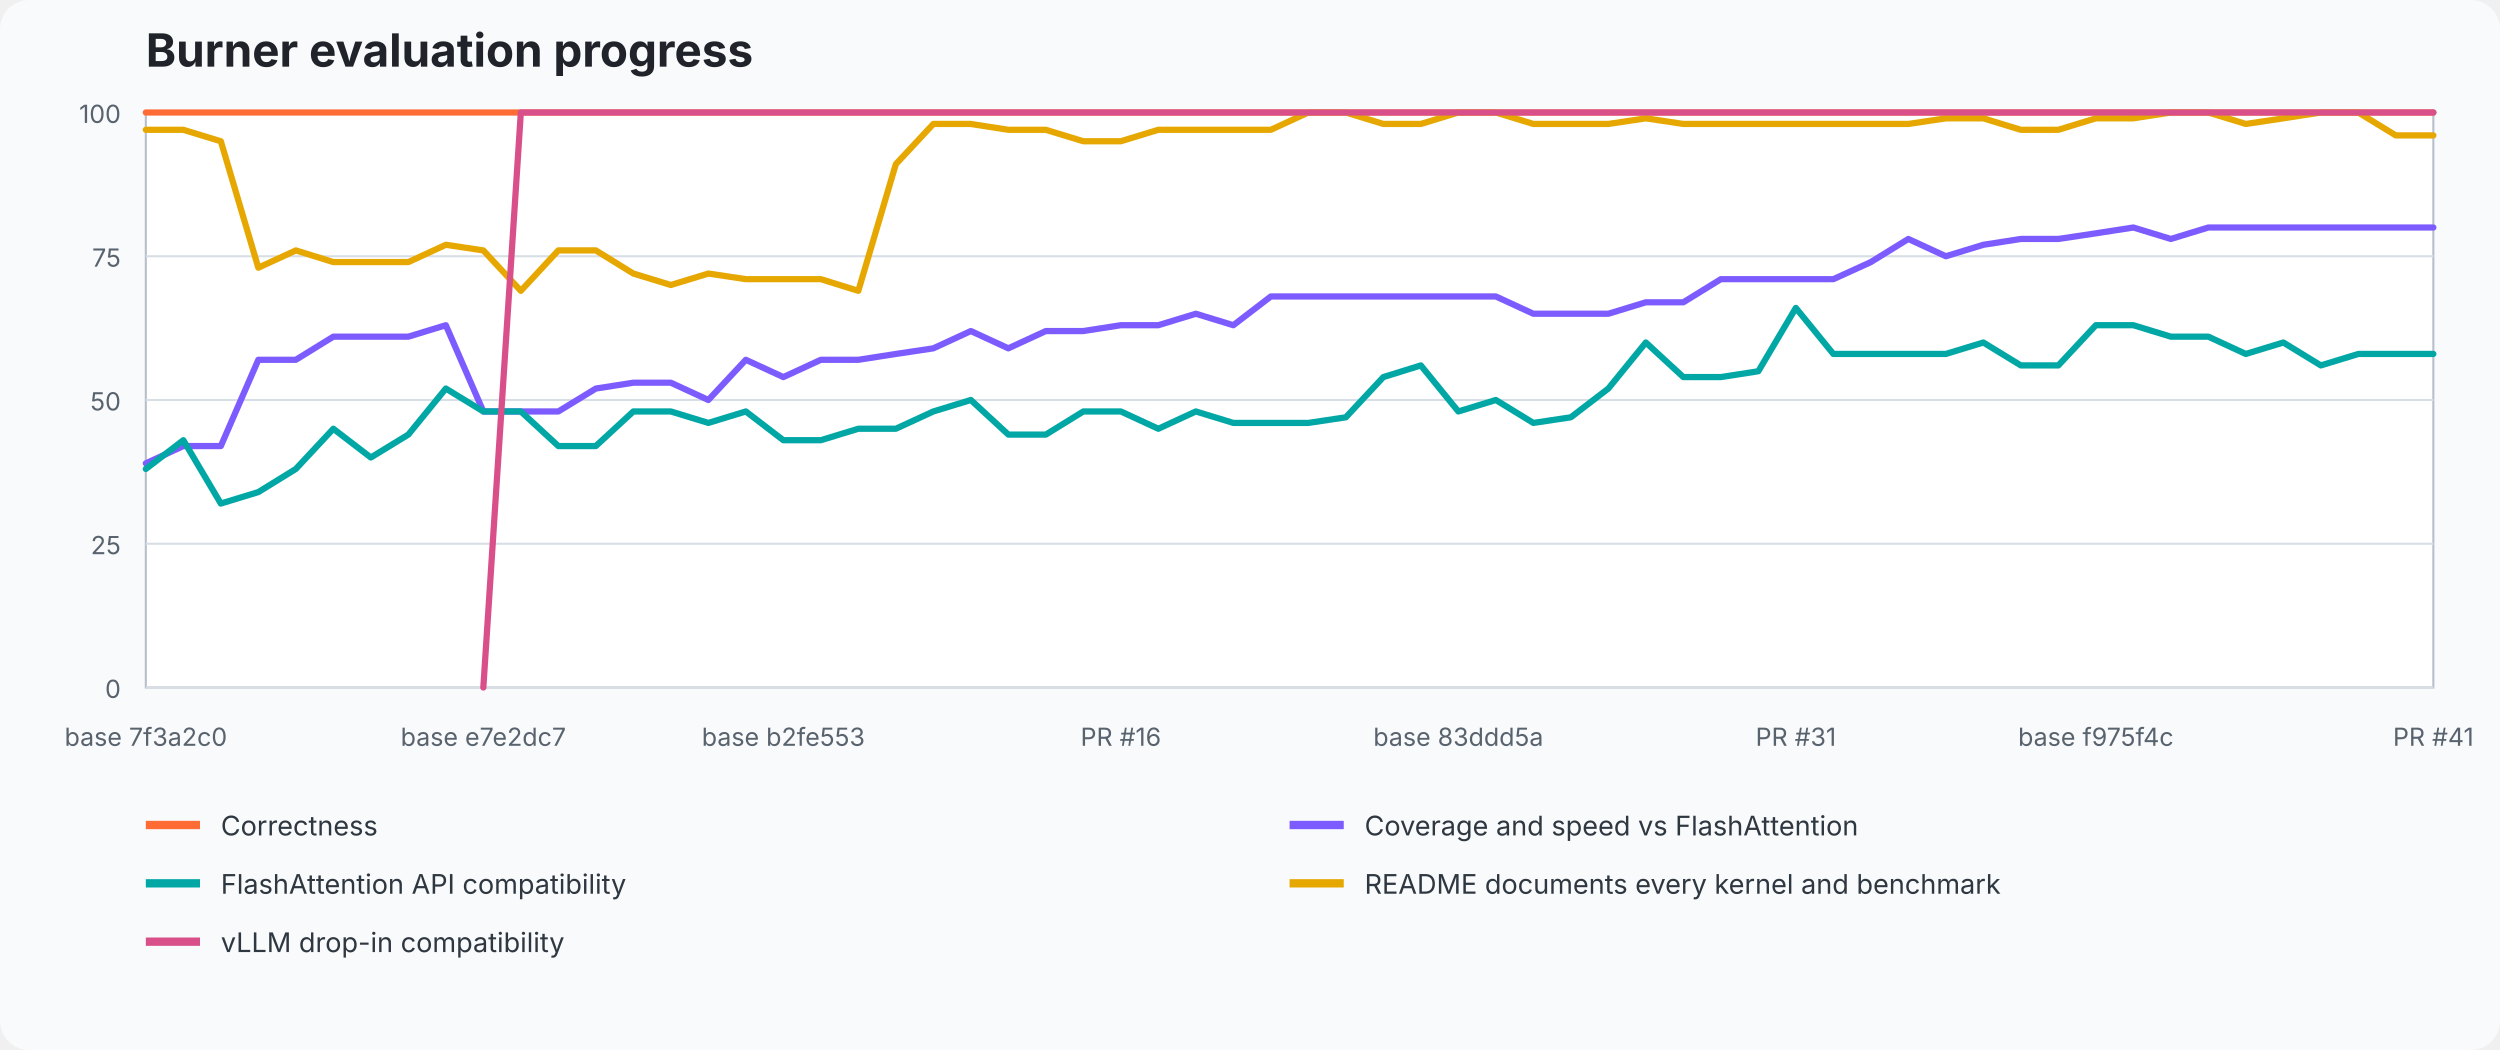
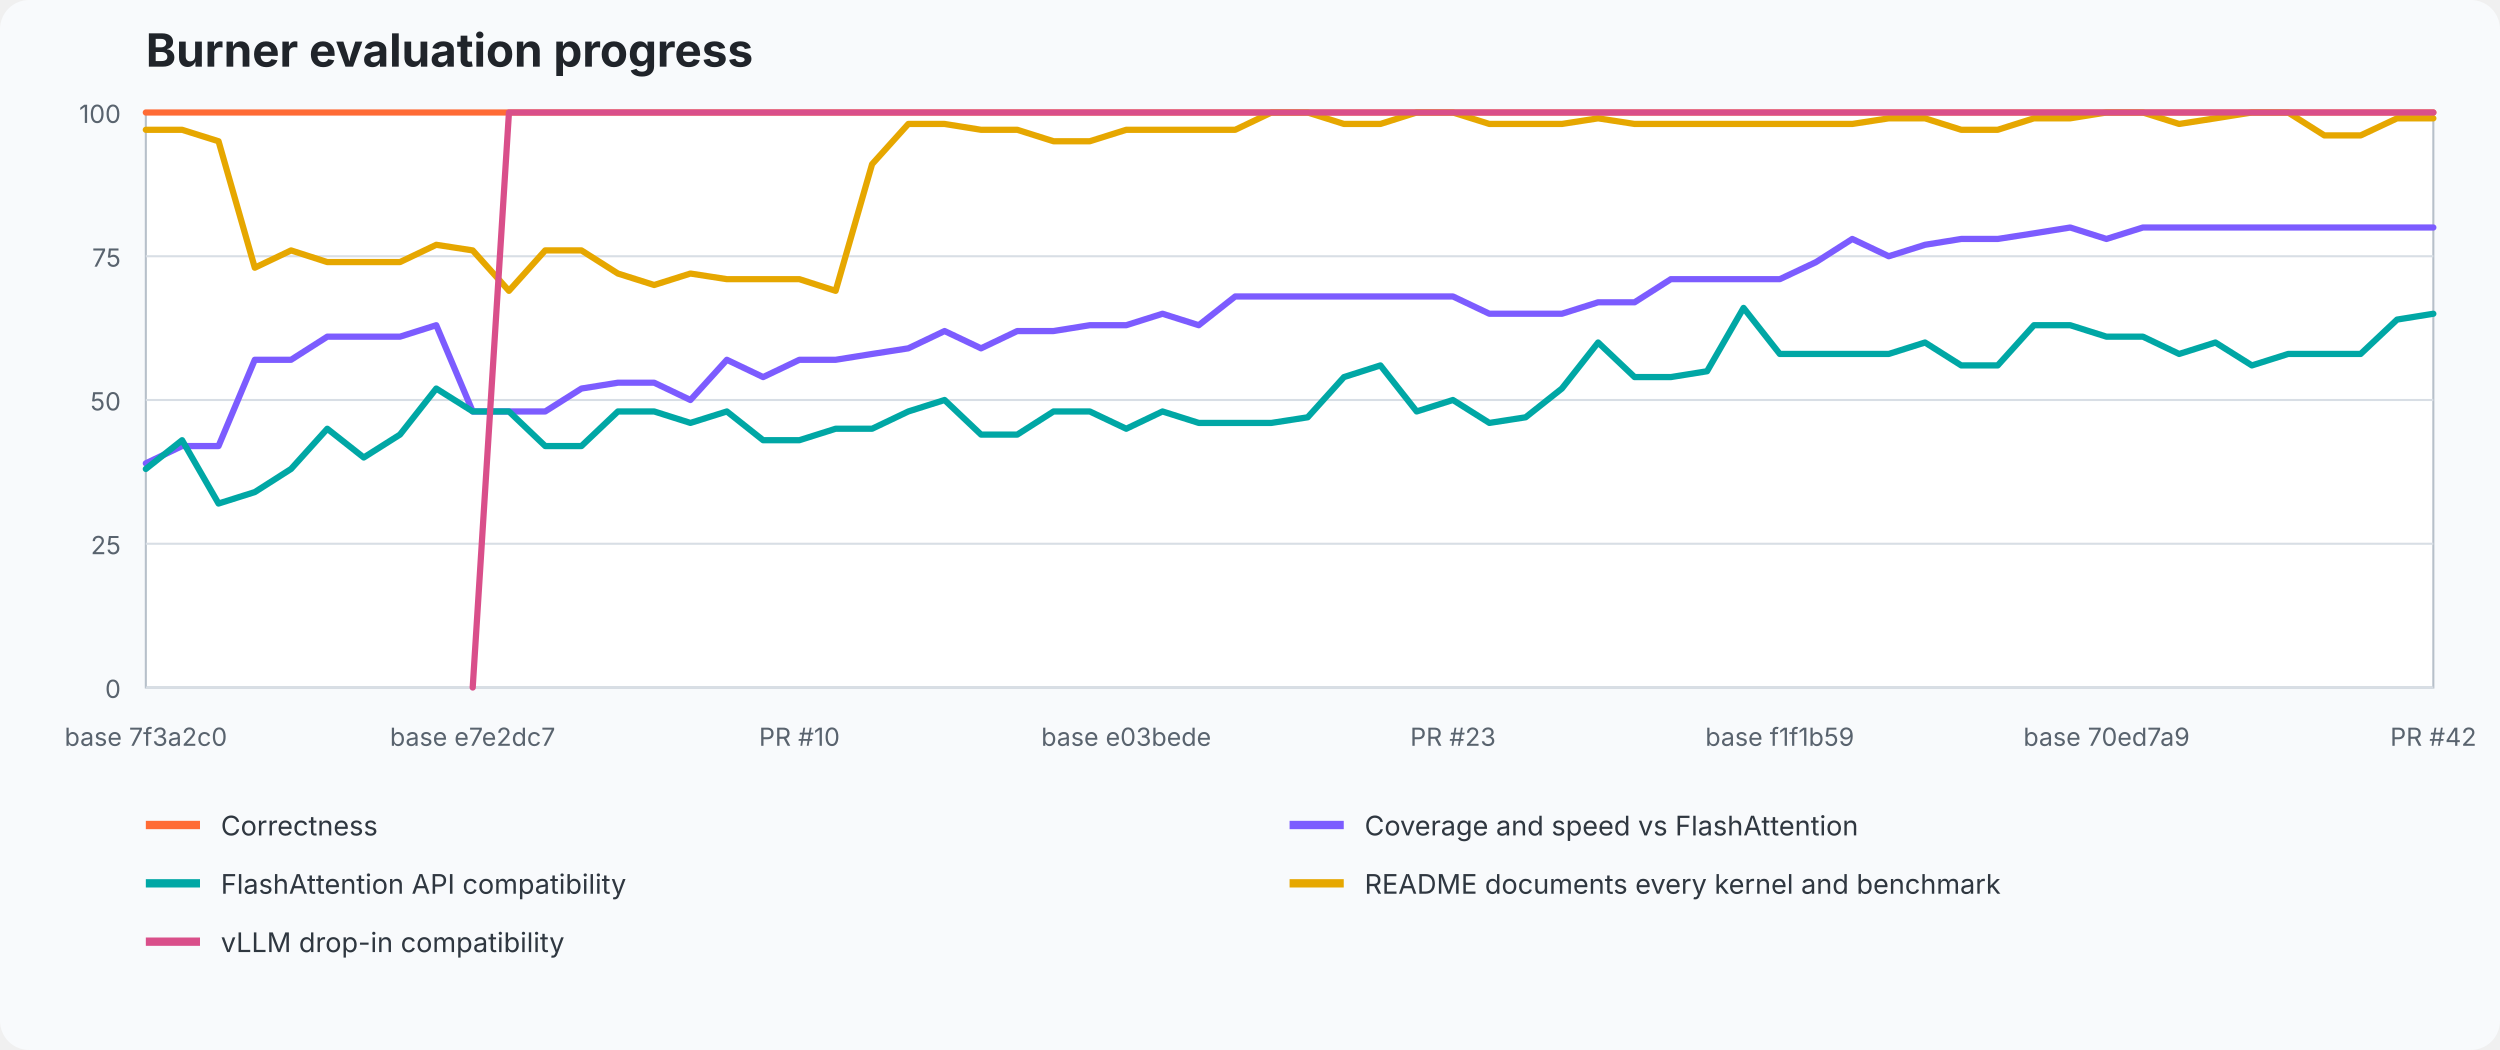
<svg xmlns="http://www.w3.org/2000/svg" width="1200" height="504" viewBox="0 0 1200 504" role="img" aria-labelledby="title desc">
  <style>text{font-family:ui-sans-serif,system-ui,-apple-system,BlinkMacSystemFont,"Segoe UI",sans-serif}.title{font-size:22px;font-weight:700;fill:#20242a}.axis{font-size:12px;fill:#59636e}.legend{font-size:13px;fill:#2f3740}.grid{stroke:#d8dee5;stroke-width:1}.plot{fill:#fff;stroke:#b7c0ca}</style>
  <rect width="100%" height="100%" fill="#f8fafc" rx="14" />
  <text x="70" y="32" class="title">Burner evaluation progress</text>
  <rect x="70" y="54" width="1098" height="276" class="plot" />
  <line x1="70" y1="330" x2="1168" y2="330" class="grid" />
  <text x="58" y="335" text-anchor="end" class="axis">0</text>
  <line x1="70" y1="261" x2="1168" y2="261" class="grid" />
  <text x="58" y="266" text-anchor="end" class="axis">25</text>
  <line x1="70" y1="192" x2="1168" y2="192" class="grid" />
  <text x="58" y="197" text-anchor="end" class="axis">50</text>
  <line x1="70" y1="123" x2="1168" y2="123" class="grid" />
  <text x="58" y="128" text-anchor="end" class="axis">75</text>
  <line x1="70" y1="54" x2="1168" y2="54" class="grid" />
  <text x="58" y="59" text-anchor="end" class="axis">100</text>
-   <polyline points="70.0,54.0 88.0,54.0 106.0,54.0 124.0,54.0 142.0,54.0 160.0,54.0 178.0,54.0 196.0,54.0 214.0,54.0 232.0,54.0 250.0,54.0 268.0,54.0 286.0,54.0 304.0,54.0 322.0,54.0 340.0,54.0 358.0,54.0 376.0,54.0 394.0,54.0 412.0,54.0 430.0,54.0 448.0,54.0 466.0,54.0 484.0,54.0 502.0,54.0 520.0,54.0 538.0,54.0 556.0,54.0 574.0,54.0 592.0,54.0 610.0,54.0 628.0,54.0 646.0,54.0 664.0,54.0 682.0,54.0 700.0,54.0 718.0,54.0 736.0,54.0 754.0,54.0 772.0,54.0 790.0,54.0 808.0,54.0 826.0,54.0 844.0,54.0 862.0,54.0 880.0,54.0 898.0,54.0 916.0,54.0 934.0,54.0 952.0,54.0 970.0,54.0 988.0,54.0 1006.0,54.0 1024.0,54.0 1042.0,54.0 1060.0,54.0 1078.0,54.0 1096.0,54.0 1114.0,54.0 1132.0,54.0 1150.0,54.0 1168.0,54.0" fill="none" stroke="#ff6b35" stroke-width="3" stroke-linejoin="round" stroke-linecap="round" />
-   <polyline points="70.0,222.4 88.0,214.1 106.0,214.1 124.0,172.7 142.0,172.7 160.0,161.6 178.0,161.6 196.0,161.6 214.0,156.1 232.0,197.5 250.0,197.5 268.0,197.5 286.0,186.5 304.0,183.7 322.0,183.7 340.0,192.0 358.0,172.7 376.0,181.0 394.0,172.7 412.0,172.7 430.0,169.9 448.0,167.2 466.0,158.9 484.0,167.2 502.0,158.9 520.0,158.9 538.0,156.1 556.0,156.1 574.0,150.6 592.0,156.1 610.0,142.3 628.0,142.3 646.0,142.3 664.0,142.3 682.0,142.3 700.0,142.3 718.0,142.3 736.0,150.6 754.0,150.6 772.0,150.6 790.0,145.1 808.0,145.1 826.0,134.0 844.0,134.0 862.0,134.0 880.0,134.0 898.0,125.8 916.0,114.7 934.0,123.0 952.0,117.5 970.0,114.7 988.0,114.7 1006.0,112.0 1024.0,109.2 1042.0,114.7 1060.0,109.2 1078.0,109.2 1096.0,109.2 1114.0,109.2 1132.0,109.2 1150.0,109.2 1168.0,109.2" fill="none" stroke="#7c5cff" stroke-width="3" stroke-linejoin="round" stroke-linecap="round" />
-   <polyline points="70.0,225.1 88.0,211.3 106.0,241.7 124.0,236.2 142.0,225.1 160.0,205.8 178.0,219.6 196.0,208.6 214.0,186.5 232.0,197.5 250.0,197.5 268.0,214.1 286.0,214.1 304.0,197.5 322.0,197.5 340.0,203.0 358.0,197.5 376.0,211.3 394.0,211.3 412.0,205.8 430.0,205.8 448.0,197.5 466.0,192.0 484.0,208.6 502.0,208.6 520.0,197.5 538.0,197.5 556.0,205.8 574.0,197.5 592.0,203.0 610.0,203.0 628.0,203.0 646.0,200.3 664.0,181.0 682.0,175.4 700.0,197.5 718.0,192.0 736.0,203.0 754.0,200.3 772.0,186.5 790.0,164.4 808.0,181.0 826.0,181.0 844.0,178.2 862.0,147.8 880.0,169.9 898.0,169.9 916.0,169.9 934.0,169.9 952.0,164.4 970.0,175.4 988.0,175.4 1006.0,156.1 1024.0,156.1 1042.0,161.6 1060.0,161.6 1078.0,169.9 1096.0,164.4 1114.0,175.4 1132.0,169.9 1150.0,169.9 1168.0,169.9" fill="none" stroke="#00a7a5" stroke-width="3" stroke-linejoin="round" stroke-linecap="round" />
-   <polyline points="70.0,62.3 88.0,62.3 106.0,67.8 124.0,128.5 142.0,120.2 160.0,125.8 178.0,125.8 196.0,125.8 214.0,117.5 232.0,120.2 250.0,139.6 268.0,120.2 286.0,120.2 304.0,131.3 322.0,136.8 340.0,131.3 358.0,134.0 376.0,134.0 394.0,134.0 412.0,139.6 430.0,78.8 448.0,59.5 466.0,59.5 484.0,62.3 502.0,62.3 520.0,67.8 538.0,67.8 556.0,62.3 574.0,62.3 592.0,62.3 610.0,62.3 628.0,54.0 646.0,54.0 664.0,59.5 682.0,59.5 700.0,54.0 718.0,54.0 736.0,59.5 754.0,59.5 772.0,59.5 790.0,56.8 808.0,59.5 826.0,59.5 844.0,59.5 862.0,59.5 880.0,59.5 898.0,59.5 916.0,59.5 934.0,56.8 952.0,56.8 970.0,62.3 988.0,62.3 1006.0,56.8 1024.0,56.8 1042.0,54.0 1060.0,54.0 1078.0,59.5 1096.0,56.8 1114.0,54.0 1132.0,54.0 1150.0,65.0 1168.0,65.0" fill="none" stroke="#e6a700" stroke-width="3" stroke-linejoin="round" stroke-linecap="round" />
-   <polyline points="232.0,330.0 250.0,54.0 268.0,54.0 286.0,54.0 304.0,54.0 322.0,54.0 340.0,54.0 358.0,54.0 376.0,54.0 394.0,54.0 412.0,54.0 430.0,54.0 448.0,54.0 466.0,54.0 484.0,54.0 502.0,54.0 520.0,54.0 538.0,54.0 556.0,54.0 574.0,54.0 592.0,54.0 610.0,54.0 628.0,54.0 646.0,54.0 664.0,54.0 682.0,54.0 700.0,54.0 718.0,54.0 736.0,54.0 754.0,54.0 772.0,54.0 790.0,54.0 808.0,54.0 826.0,54.0 844.0,54.0 862.0,54.0 880.0,54.0 898.0,54.0 916.0,54.0 934.0,54.0 952.0,54.0 970.0,54.0 988.0,54.0 1006.0,54.0 1024.0,54.0 1042.0,54.0 1060.0,54.0 1078.0,54.0 1096.0,54.0 1114.0,54.0 1132.0,54.0 1150.0,54.0 1168.0,54.0" fill="none" stroke="#d94f8a" stroke-width="3" stroke-linejoin="round" stroke-linecap="round" />
+   <polyline points="70.0,54.0 87.4,54.0 104.9,54.0 122.3,54.0 139.7,54.0 157.1,54.0 174.6,54.0 192.0,54.0 209.4,54.0 226.9,54.0 244.3,54.0 261.7,54.0 279.1,54.0 296.6,54.0 314.0,54.0 331.4,54.0 348.9,54.0 366.3,54.0 383.7,54.0 401.1,54.0 418.6,54.0 436.0,54.0 453.4,54.0 470.9,54.0 488.3,54.0 505.7,54.0 523.1,54.0 540.6,54.0 558.0,54.0 575.4,54.0 592.9,54.0 610.3,54.0 627.7,54.0 645.1,54.0 662.6,54.0 680.0,54.0 697.4,54.0 714.9,54.0 732.3,54.0 749.7,54.0 767.1,54.0 784.6,54.0 802.0,54.0 819.4,54.0 836.9,54.0 854.3,54.0 871.7,54.0 889.1,54.0 906.6,54.0 924.0,54.0 941.4,54.0 958.9,54.0 976.3,54.0 993.7,54.0 1011.1,54.0 1028.6,54.0 1046.0,54.0 1063.4,54.0 1080.9,54.0 1098.3,54.0 1115.7,54.0 1133.1,54.0 1150.6,54.0 1168.0,54.0" fill="none" stroke="#ff6b35" stroke-width="3" stroke-linejoin="round" stroke-linecap="round" />
+   <polyline points="70.0,222.4 87.4,214.1 104.9,214.1 122.3,172.7 139.7,172.7 157.1,161.6 174.6,161.6 192.0,161.6 209.4,156.1 226.9,197.5 244.3,197.5 261.7,197.5 279.1,186.5 296.6,183.7 314.0,183.7 331.4,192.0 348.9,172.7 366.3,181.0 383.7,172.7 401.1,172.7 418.6,169.9 436.0,167.2 453.4,158.9 470.9,167.2 488.3,158.9 505.7,158.9 523.1,156.1 540.6,156.1 558.0,150.6 575.4,156.1 592.9,142.3 610.3,142.3 627.7,142.3 645.1,142.3 662.6,142.3 680.0,142.3 697.4,142.3 714.9,150.6 732.3,150.6 749.7,150.6 767.1,145.1 784.6,145.1 802.0,134.0 819.4,134.0 836.9,134.0 854.3,134.0 871.7,125.8 889.1,114.7 906.6,123.0 924.0,117.5 941.4,114.7 958.9,114.7 976.3,112.0 993.7,109.2 1011.1,114.7 1028.6,109.2 1046.0,109.2 1063.4,109.2 1080.9,109.2 1098.3,109.2 1115.7,109.2 1133.1,109.2 1150.6,109.2 1168.0,109.2" fill="none" stroke="#7c5cff" stroke-width="3" stroke-linejoin="round" stroke-linecap="round" />
+   <polyline points="70.0,225.1 87.4,211.3 104.9,241.7 122.3,236.2 139.7,225.1 157.1,205.8 174.6,219.6 192.0,208.6 209.4,186.5 226.9,197.5 244.3,197.5 261.7,214.1 279.1,214.1 296.6,197.5 314.0,197.5 331.4,203.0 348.9,197.5 366.3,211.3 383.7,211.3 401.1,205.8 418.6,205.8 436.0,197.5 453.4,192.0 470.9,208.6 488.3,208.6 505.7,197.5 523.1,197.5 540.6,205.8 558.0,197.5 575.4,203.0 592.9,203.0 610.3,203.0 627.7,200.3 645.1,181.0 662.6,175.4 680.0,197.5 697.4,192.0 714.9,203.0 732.3,200.3 749.7,186.5 767.1,164.4 784.6,181.0 802.0,181.0 819.4,178.2 836.9,147.8 854.3,169.9 871.7,169.9 889.1,169.9 906.6,169.9 924.0,164.4 941.4,175.4 958.9,175.4 976.3,156.1 993.7,156.1 1011.1,161.6 1028.6,161.6 1046.0,169.9 1063.4,164.4 1080.9,175.4 1098.3,169.9 1115.7,169.9 1133.1,169.9 1150.6,153.4 1168.0,150.6" fill="none" stroke="#00a7a5" stroke-width="3" stroke-linejoin="round" stroke-linecap="round" />
+   <polyline points="70.0,62.3 87.4,62.3 104.9,67.8 122.3,128.5 139.7,120.2 157.1,125.8 174.6,125.8 192.0,125.8 209.4,117.5 226.9,120.2 244.3,139.6 261.7,120.2 279.1,120.2 296.6,131.3 314.0,136.8 331.4,131.3 348.9,134.0 366.3,134.0 383.7,134.0 401.1,139.6 418.6,78.8 436.0,59.5 453.4,59.5 470.9,62.3 488.3,62.3 505.7,67.8 523.1,67.8 540.6,62.3 558.0,62.3 575.4,62.3 592.9,62.3 610.3,54.0 627.7,54.0 645.1,59.5 662.6,59.5 680.0,54.0 697.4,54.0 714.9,59.5 732.3,59.5 749.7,59.5 767.1,56.8 784.6,59.5 802.0,59.5 819.4,59.5 836.9,59.5 854.3,59.5 871.7,59.5 889.1,59.5 906.6,56.8 924.0,56.8 941.4,62.3 958.9,62.3 976.3,56.8 993.7,56.8 1011.1,54.0 1028.6,54.0 1046.0,59.5 1063.4,56.8 1080.9,54.0 1098.3,54.0 1115.7,65.0 1133.1,65.0 1150.6,56.8 1168.0,56.8" fill="none" stroke="#e6a700" stroke-width="3" stroke-linejoin="round" stroke-linecap="round" />
+   <polyline points="226.9,330.0 244.3,54.0 261.7,54.0 279.1,54.0 296.6,54.0 314.0,54.0 331.4,54.0 348.9,54.0 366.3,54.0 383.7,54.0 401.1,54.0 418.6,54.0 436.0,54.0 453.4,54.0 470.9,54.0 488.3,54.0 505.7,54.0 523.1,54.0 540.6,54.0 558.0,54.0 575.4,54.0 592.9,54.0 610.3,54.0 627.7,54.0 645.1,54.0 662.6,54.0 680.0,54.0 697.4,54.0 714.9,54.0 732.3,54.0 749.7,54.0 767.1,54.0 784.6,54.0 802.0,54.0 819.4,54.0 836.9,54.0 854.3,54.0 871.7,54.0 889.1,54.0 906.6,54.0 924.0,54.0 941.4,54.0 958.9,54.0 976.3,54.0 993.7,54.0 1011.1,54.0 1028.6,54.0 1046.0,54.0 1063.4,54.0 1080.9,54.0 1098.3,54.0 1115.7,54.0 1133.1,54.0 1150.6,54.0 1168.0,54.0" fill="none" stroke="#d94f8a" stroke-width="3" stroke-linejoin="round" stroke-linecap="round" />
  <text x="70" y="358" text-anchor="middle" class="axis">base 7f3a2c0</text>
-   <text x="232" y="358" text-anchor="middle" class="axis">base e7e2dc7</text>
-   <text x="376" y="358" text-anchor="middle" class="axis">base b2fe553</text>
-   <text x="538" y="358" text-anchor="middle" class="axis">PR #16</text>
-   <text x="700" y="358" text-anchor="middle" class="axis">base 83ddd5a</text>
-   <text x="862" y="358" text-anchor="middle" class="axis">PR #31</text>
-   <text x="1006" y="358" text-anchor="middle" class="axis">base f975f4c</text>
-   <text x="1168" y="358" text-anchor="middle" class="axis">PR #41</text>
+   <text x="226.857" y="358" text-anchor="middle" class="axis">base e7e2dc7</text>
+   <text x="383.714" y="358" text-anchor="middle" class="axis">PR #10</text>
+   <text x="540.571" y="358" text-anchor="middle" class="axis">base e03bede</text>
+   <text x="697.429" y="358" text-anchor="middle" class="axis">PR #23</text>
+   <text x="854.286" y="358" text-anchor="middle" class="axis">base f1f1b59</text>
+   <text x="1011.143" y="358" text-anchor="middle" class="axis">base 70ed7a9</text>
+   <text x="1168" y="358" text-anchor="middle" class="axis">PR #42</text>
  <line x1="70" y1="396" x2="96" y2="396" stroke="#ff6b35" stroke-width="4" />
  <text x="106" y="401" class="legend">Correctness</text>
  <line x1="619" y1="396" x2="645" y2="396" stroke="#7c5cff" stroke-width="4" />
  <text x="655" y="401" class="legend">Coverage and speed vs FlashAttention</text>
  <line x1="70" y1="424" x2="96" y2="424" stroke="#00a7a5" stroke-width="4" />
  <text x="106" y="429" class="legend">FlashAttention API compatibility</text>
  <line x1="619" y1="424" x2="645" y2="424" stroke="#e6a700" stroke-width="4" />
  <text x="655" y="429" class="legend">README documents every kernel and benchmark</text>
  <line x1="70" y1="452" x2="96" y2="452" stroke="#d94f8a" stroke-width="4" />
  <text x="106" y="457" class="legend">vLLM drop-in compatibility</text>
</svg>
